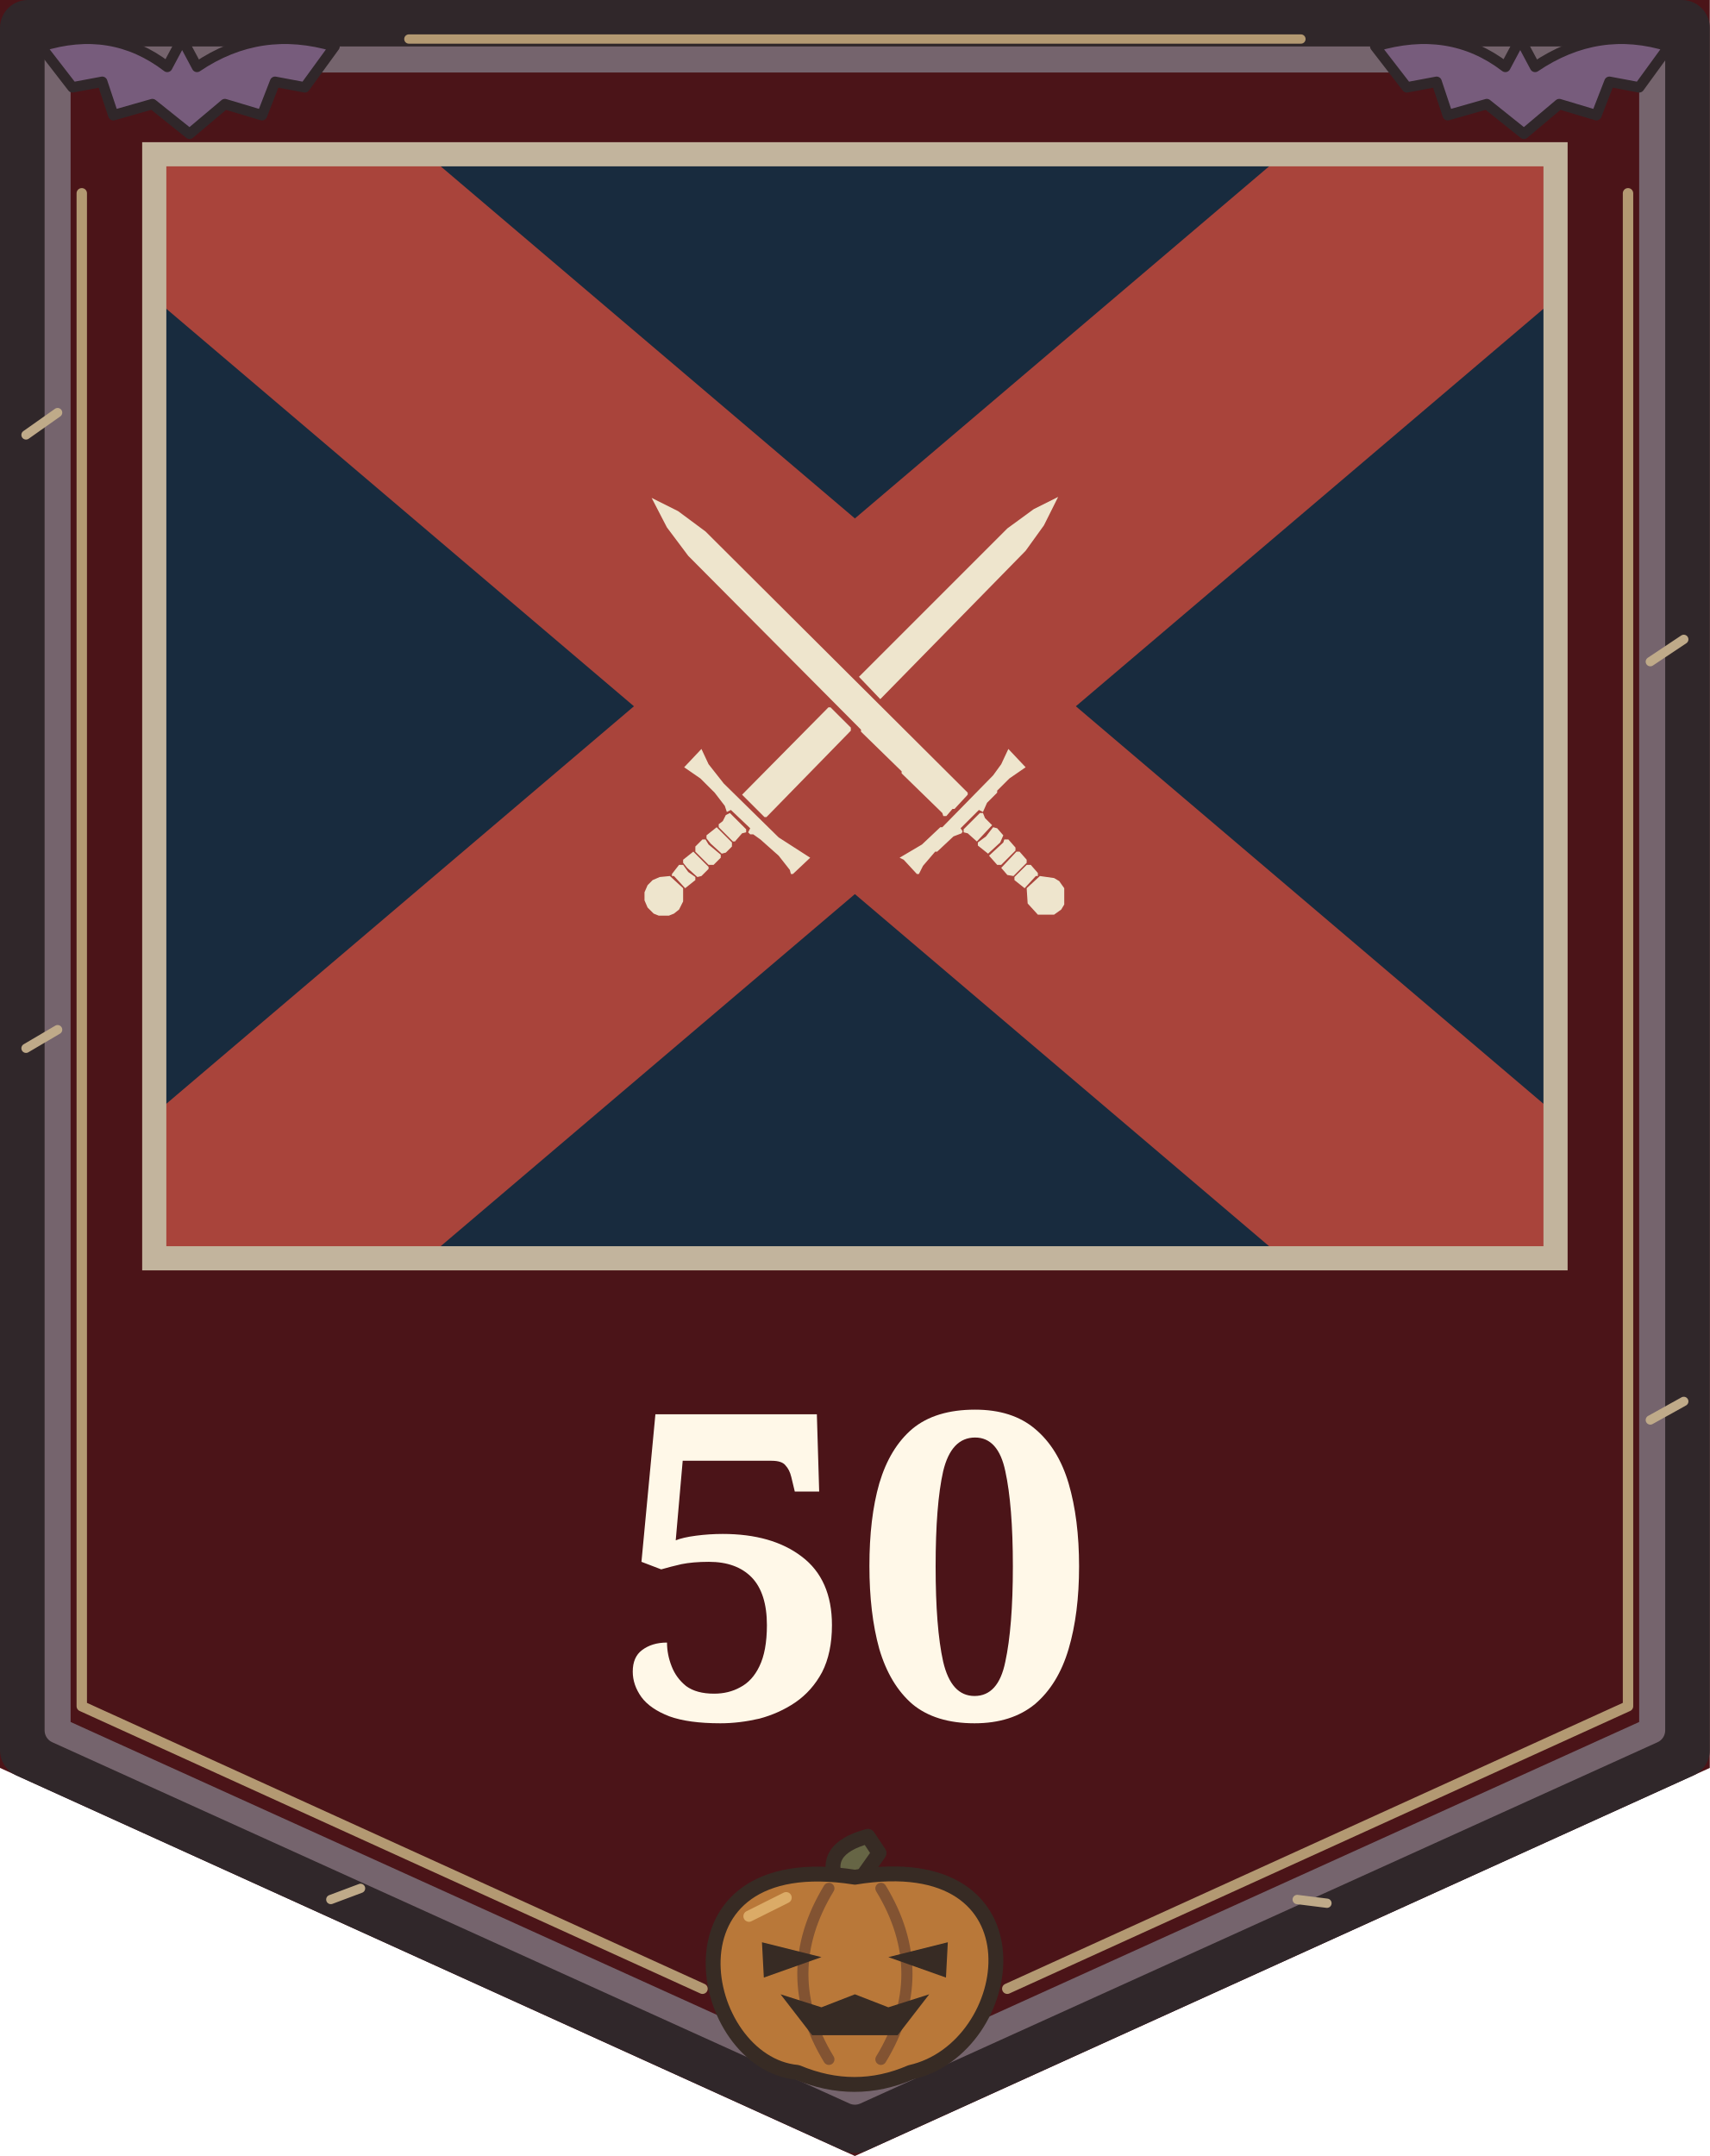
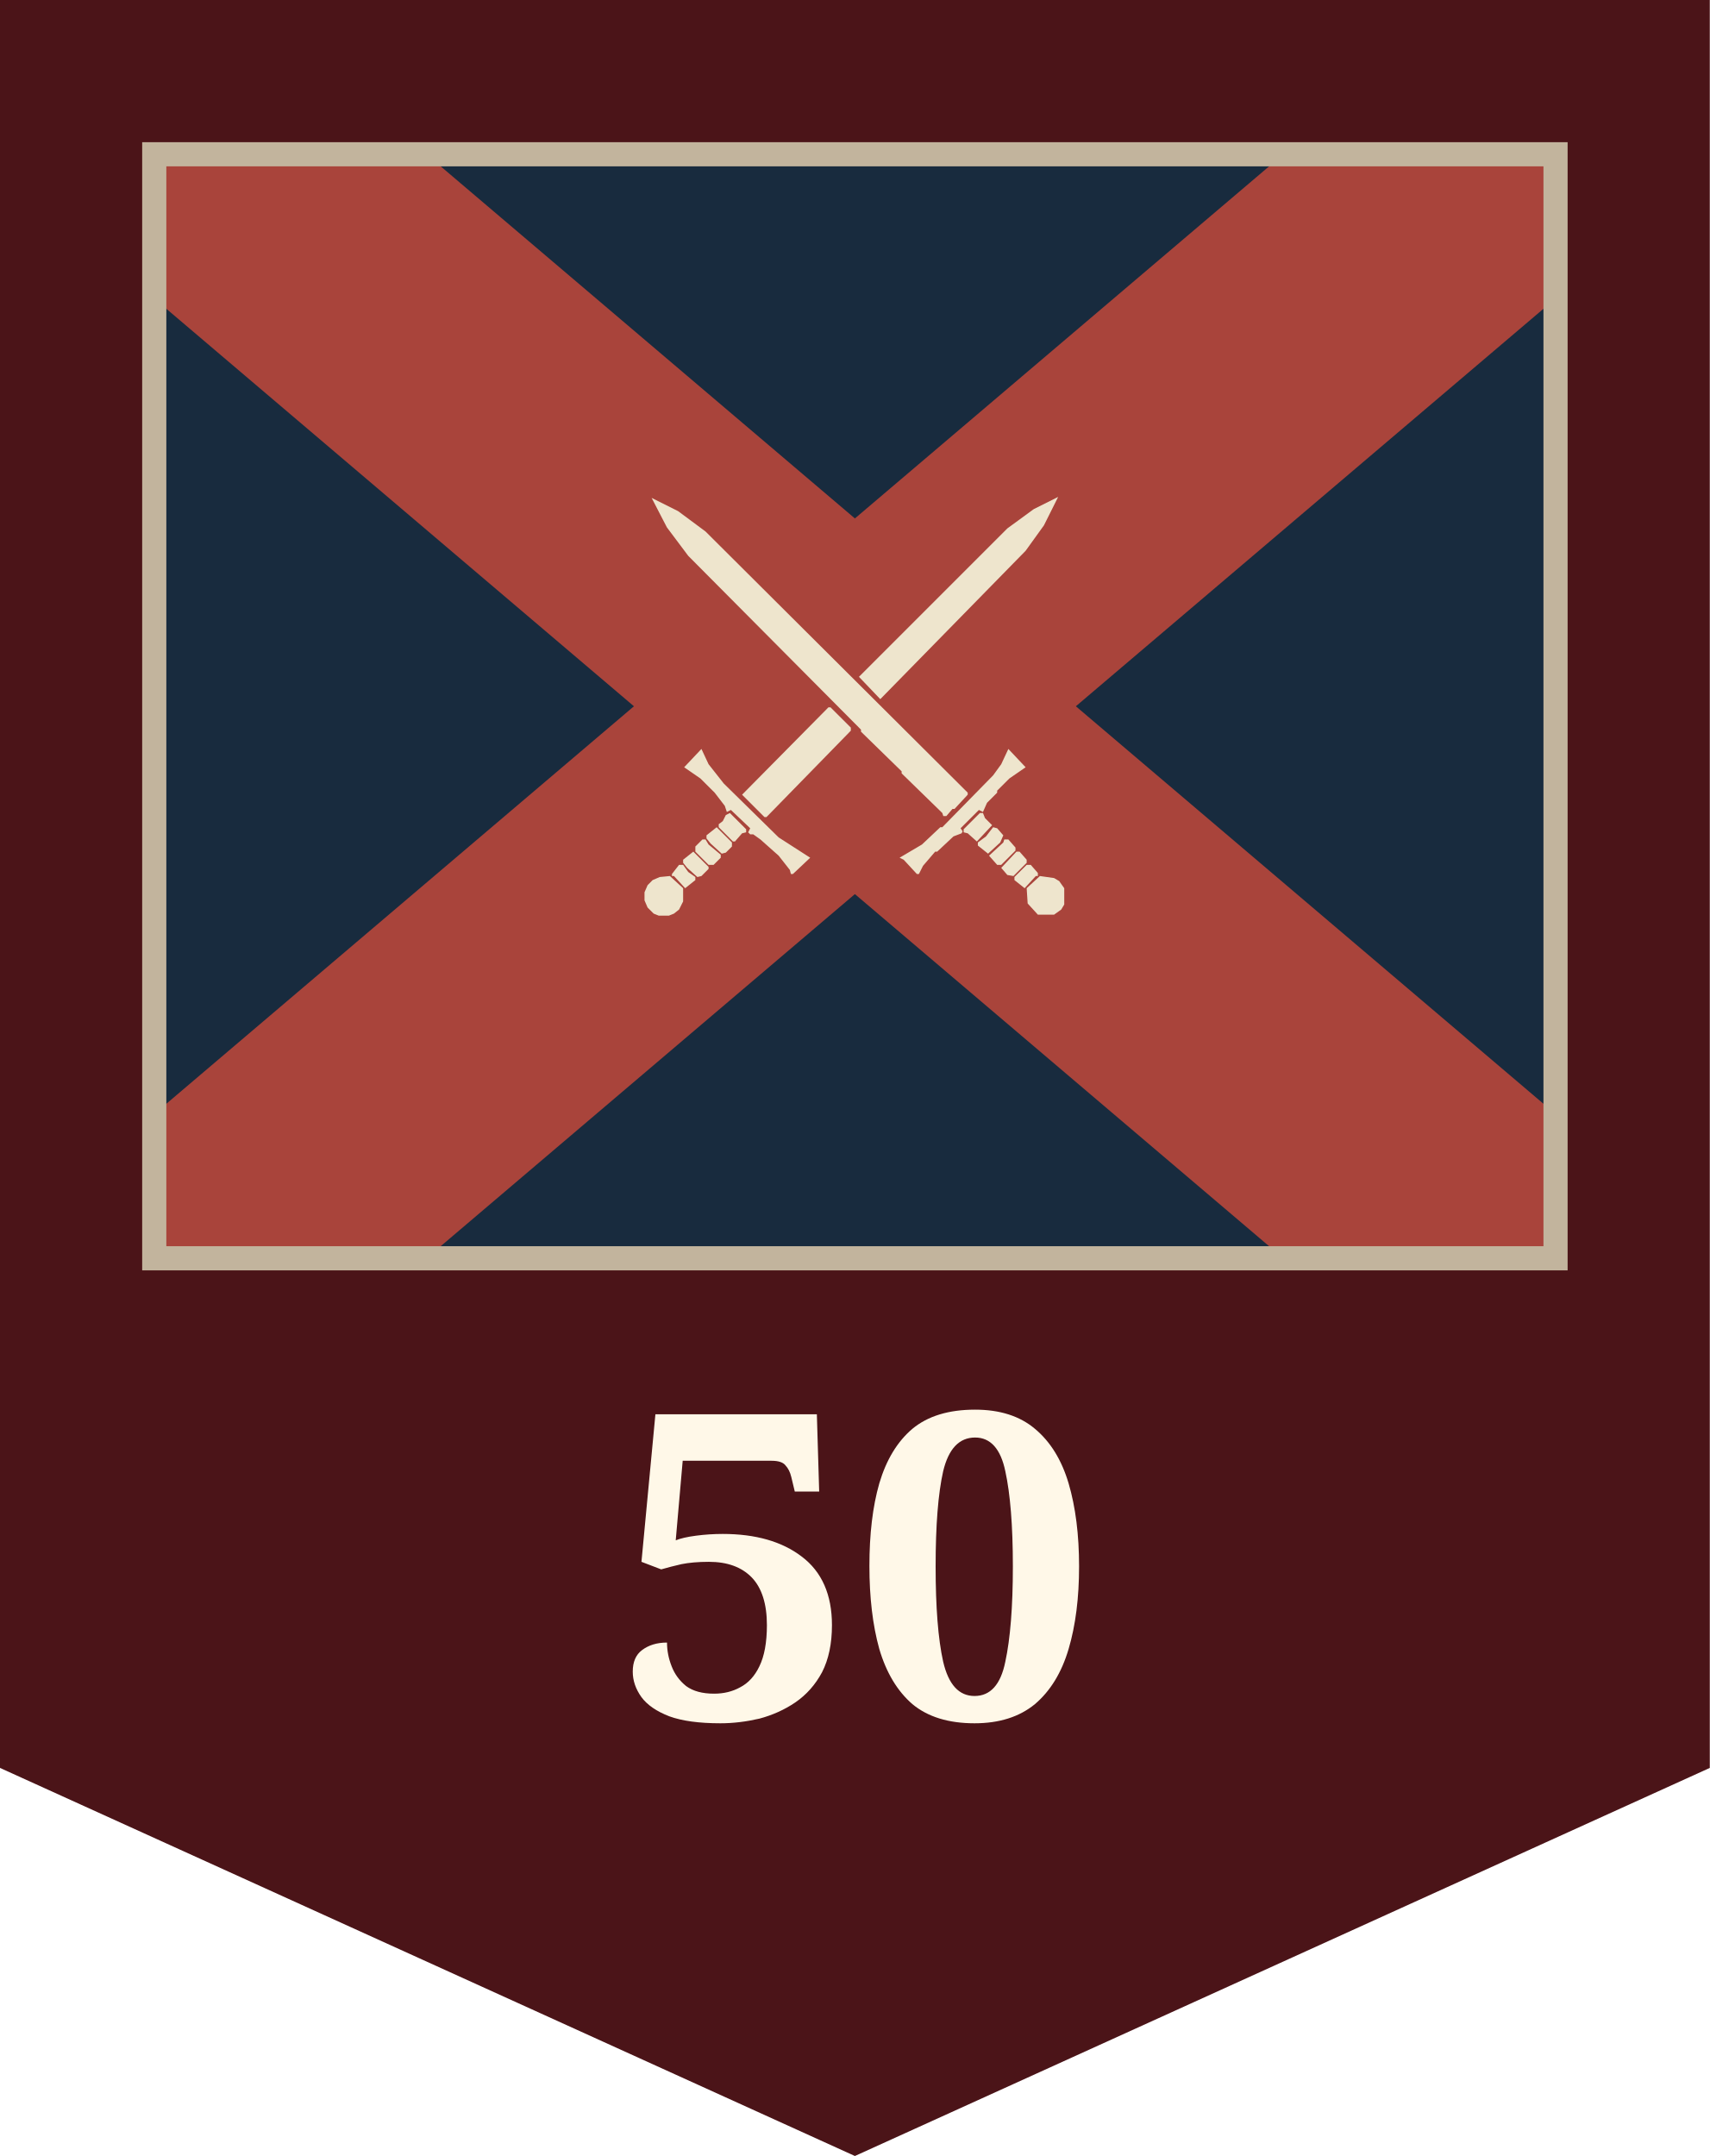
<svg xmlns="http://www.w3.org/2000/svg" viewBox="0 0 46 58" role="img" aria-labelledby="hcm-title hcm-desc">
  <defs>
    <clipPath id="hcm-flag-clip">
      <rect x="4" y="4" width="38" height="30" />
    </clipPath>
  </defs>
  <path data-city-fill="" d="M0 0H46V47.56L23 58L0 47.56Z" fill="var(--city-tone, #4b1418)" />
  <g data-player-flag="" clip-path="url(#hcm-flag-clip)">
    <rect x="4" y="4" width="38" height="30" fill="var(--flag-primary, #182b3e)" />
    <path d="M3 2 43 36M43 2 3 36" fill="none" stroke="var(--flag-secondary, #a9443b)" stroke-width="7.7" />
    <g data-flag-symbol="" transform="translate(16 12) scale(.14)" fill="var(--flag-symbol, #eee5cd)">
      <path fill-rule="evenodd" d="M16.99 87.5L16.21 89.06 15.23 89.84 14.26 90.23 12.3 90.23 11.33 89.84 10.16 88.67 9.57 87.3 9.57 85.74 10.16 84.38 11.13 83.4 12.5 82.81 14.45 82.62 16.99 84.96ZM69.14 69.73L68.75 69.73 67.58 71.09 66.99 71.09 66.8 70.51 58.98 62.89 58.98 62.5 51.17 54.88 51.17 54.49 17.97 21.09 13.87 15.62 10.94 9.96 16.02 12.5 21.29 16.41 71.68 66.6 71.68 66.99ZM19.34 83.4L17.38 84.96 15.23 82.62 14.84 82.62 14.84 82.23 16.21 80.47 16.99 80.47 17.97 81.84 19.34 82.81ZM21.88 81.25L20.51 82.62 19.73 82.81 17.77 81.05 16.99 80.08 16.99 79.49 18.95 77.93 21.88 80.86ZM41.41 79.1L38.09 82.23 37.7 82.23 37.5 81.45 35.35 78.71 31.84 75.59 30.47 74.61 29.88 74.61 29.49 74.22 29.88 73.44 26.17 69.92 25.39 70.31 25 69.14 23.05 66.6 20.31 63.87 17.19 61.72 20.51 58.2 21.88 61.13 24.8 64.84 35.35 75.2ZM24.22 79.1L22.85 80.47 21.88 80.47 19.34 77.93 19.34 76.95 20.7 75.59 21.29 75.59 21.88 76.56 24.22 78.52ZM26.37 76.95L25.2 78.12 24.41 78.32 22.27 76.37 21.48 75.39 21.48 74.8 23.44 73.24 26.37 76.17ZM29.1 74.22L28.32 74.41 26.95 75.98 26.56 75.98 23.83 73.24 23.83 72.66 24.61 72.07 25.2 70.9 25.98 70.51 29.1 73.63ZM49.22 54.1L49.22 54.69 33.01 71.29 32.62 71.29 28.32 66.99 44.92 50.2 45.31 50.2ZM89.06 9.77L86.33 15.23 82.81 20.12 54.88 48.63 50.78 44.34 79.3 15.82 84.38 12.11ZM82.81 61.72L79.69 63.87 77.34 66.21 77.34 66.6 75.39 68.55 74.61 70.31 73.83 69.92 70.31 73.44 70.7 74.02 70.51 74.41 68.95 75 65.82 77.93 65.43 77.93 63.09 80.66 62.3 82.23 61.91 82.23 59.38 79.49 58.59 79.1 62.89 76.56 66.41 73.24 66.8 73.24 76.56 63.28 78.12 61.13 79.49 58.2ZM76.37 72.85L73.44 75.98 71.68 74.41 70.9 74.22 70.9 73.63 74.02 70.51 74.61 70.51 75 71.48ZM78.52 74.8L77.93 76.17 75.59 78.32 73.63 76.76 73.63 76.17 75.2 75 76.56 73.24 77.34 73.44ZM80.86 77.15L80.86 77.73 78.12 80.47 77.34 80.47 75.78 78.71 78.52 76.17 78.71 75.59 79.49 75.59ZM83.01 79.49L83.01 80.08 80.47 82.62 79.3 82.42 78.12 81.05 81.05 77.93 81.64 77.93ZM85.16 82.03L85.16 82.62 84.77 82.62 82.62 84.96 80.66 83.4 80.66 82.81 83.01 80.47 83.79 80.47ZM90.23 88.09L89.65 89.06 88.28 90.04 85.16 90.04 83.2 87.89 83.01 84.96 85.55 82.62 88.28 83.01 89.26 83.59 90.23 84.96Z" />
    </g>
  </g>
  <rect x="4.15" y="4.15" width="37.7" height="29.7" fill="none" stroke="#c2b49d" stroke-width=".65" />
  <text data-city-level="" x="23" y="46.25" text-anchor="middle" fill="var(--level-ink, #fff8e8)" font-family="Georgia,serif" font-size="11.5" font-weight="bold">50</text>
-   <g data-halloween-border="" stroke-linejoin="round" stroke-linecap="round">
-     <path d="M.75 .75H45.25V47.08L23 57.17L.75 47.08Z" fill="none" stroke="#30272a" stroke-width="1.5" />
-     <path d="M1.55 1.6H44.45V46.55L23 56.27L1.55 46.55Z" fill="none" stroke="#75646d" stroke-width=".7" />
-     <path d="M2.2 5.2V45.9L18.9 53.5M43.8 5.2V45.9L27.1 53.5" fill="none" stroke="#b39972" stroke-width=".28" />
-     <path d="M.7 11.7 1.55 11.1M.7 28.2 1.55 27.7M44.4 17.8 45.3 17.2M44.4 38.2 45.3 37.7M8.9 51.1 9.7 50.8M34.9 51.1 35.7 51.2" fill="none" stroke="#bfaa89" stroke-width=".25" />
-     <path d="M11 1.05H35" stroke="#b39972" stroke-width=".25" />
-     <g fill="#775c7c" stroke="#30272a" stroke-width=".28">
-       <path d="M1.1 1.25Q3 .65 4.5 1.8L4.9 1.05 5.3 1.8Q7 .65 9 1.25L8.2 2.35 7.4 2.2 7.05 3.1 6.05 2.8 5.1 3.6 4.1 2.8 3.05 3.1 2.75 2.2 1.95 2.35Z" />
-       <path d="M37 1.25Q39 .65 40.5 1.8L40.9 1.05 41.3 1.8Q43 .65 44.9 1.25L44.1 2.35 43.3 2.2 42.95 3.1 41.95 2.8 41 3.6 40 2.8 38.95 3.1 38.65 2.2 37.85 2.35Z" />
-     </g>
-     <g stroke="#372b24" stroke-width=".4">
-       <path d="M22.55 50.7Q22.05 49.75 23.35 49.4L23.65 49.85 23.05 50.7" fill="#666545" />
-       <path d="M23 50.5C17.6 49.65 18.75 55.5 21.45 55.75Q23 56.4 24.5 55.75C27.4 55.1 28.2 49.65 23 50.5Z" fill="#b97839" />
-       <path d="M22.3 50.8Q20.9 53.1 22.3 55.4M23.7 50.8Q25.1 53.1 23.7 55.4" fill="none" stroke="#825332" stroke-width=".3" />
-       <path d="M20.5 52.25 22.1 52.65 20.55 53.2ZM25.5 52.25 23.9 52.65 25.45 53.2ZM21 53.65 22.1 54 23 53.65 23.9 54 25 53.65 24.15 54.75 21.85 54.75Z" fill="#372b24" stroke="none" />
-       <path d="M20.15 51.55 21.15 51.05" stroke="#dbab67" stroke-width=".3" />
-     </g>
-   </g>
</svg>
